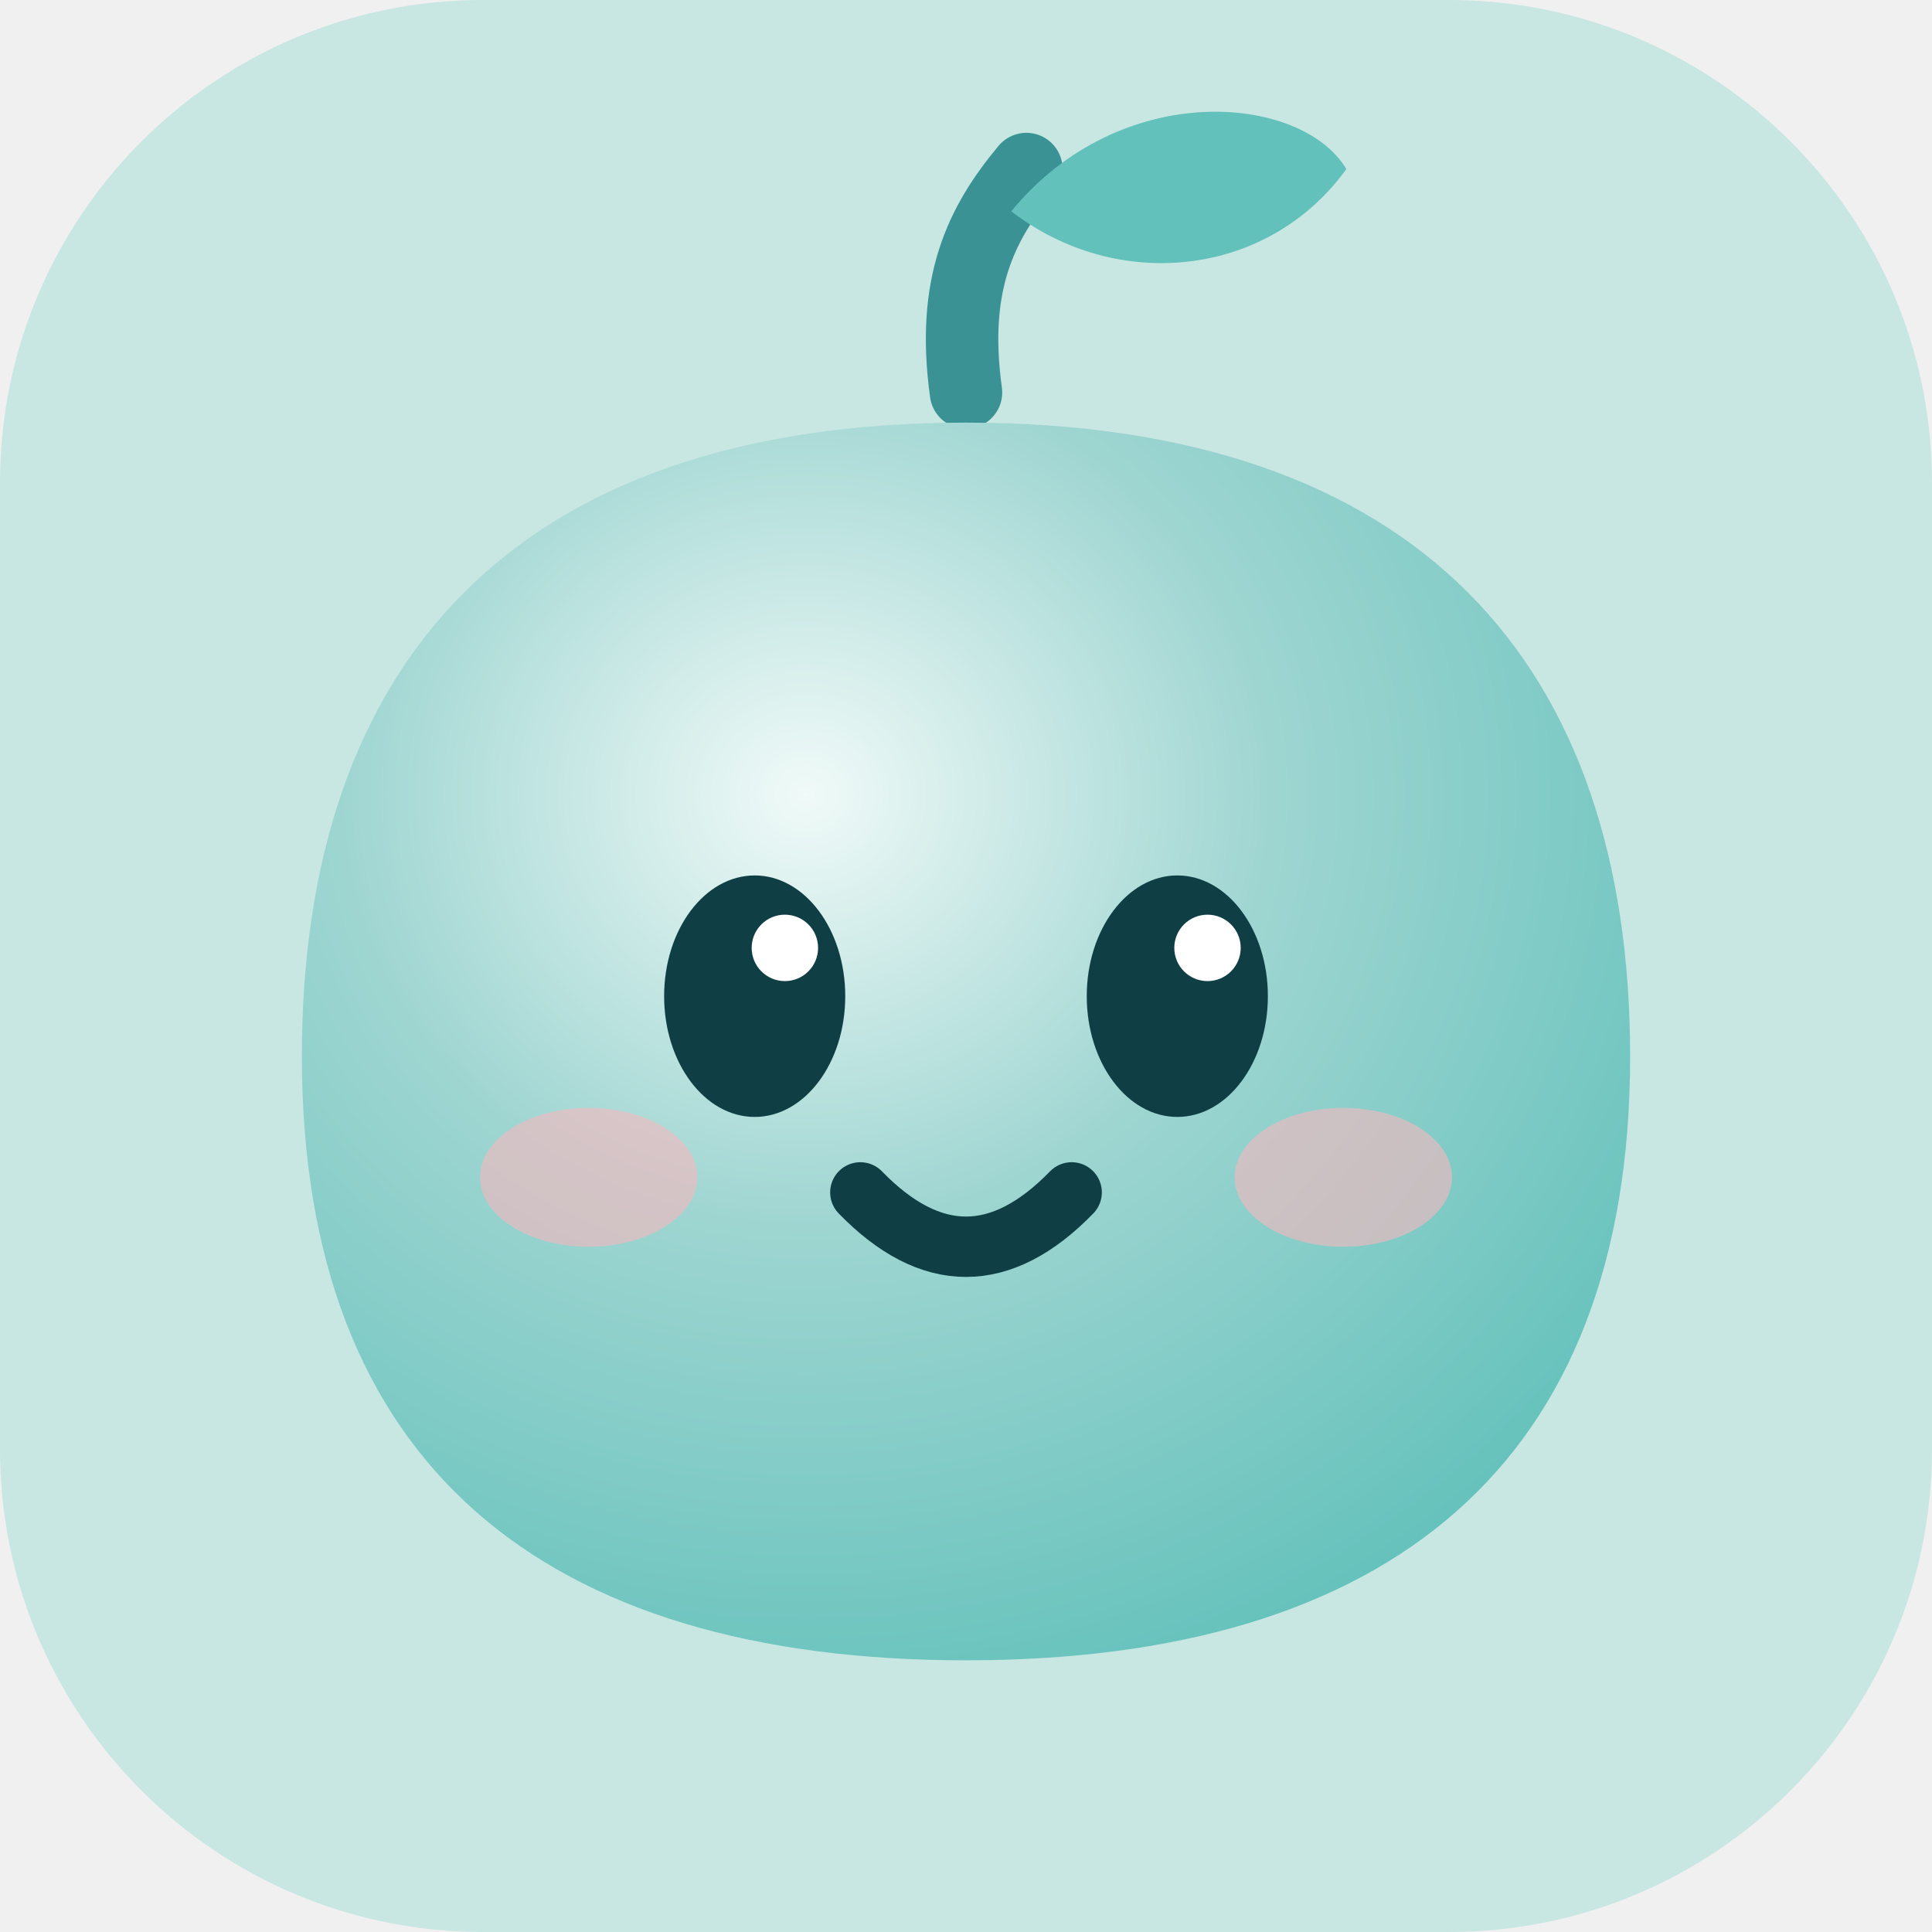
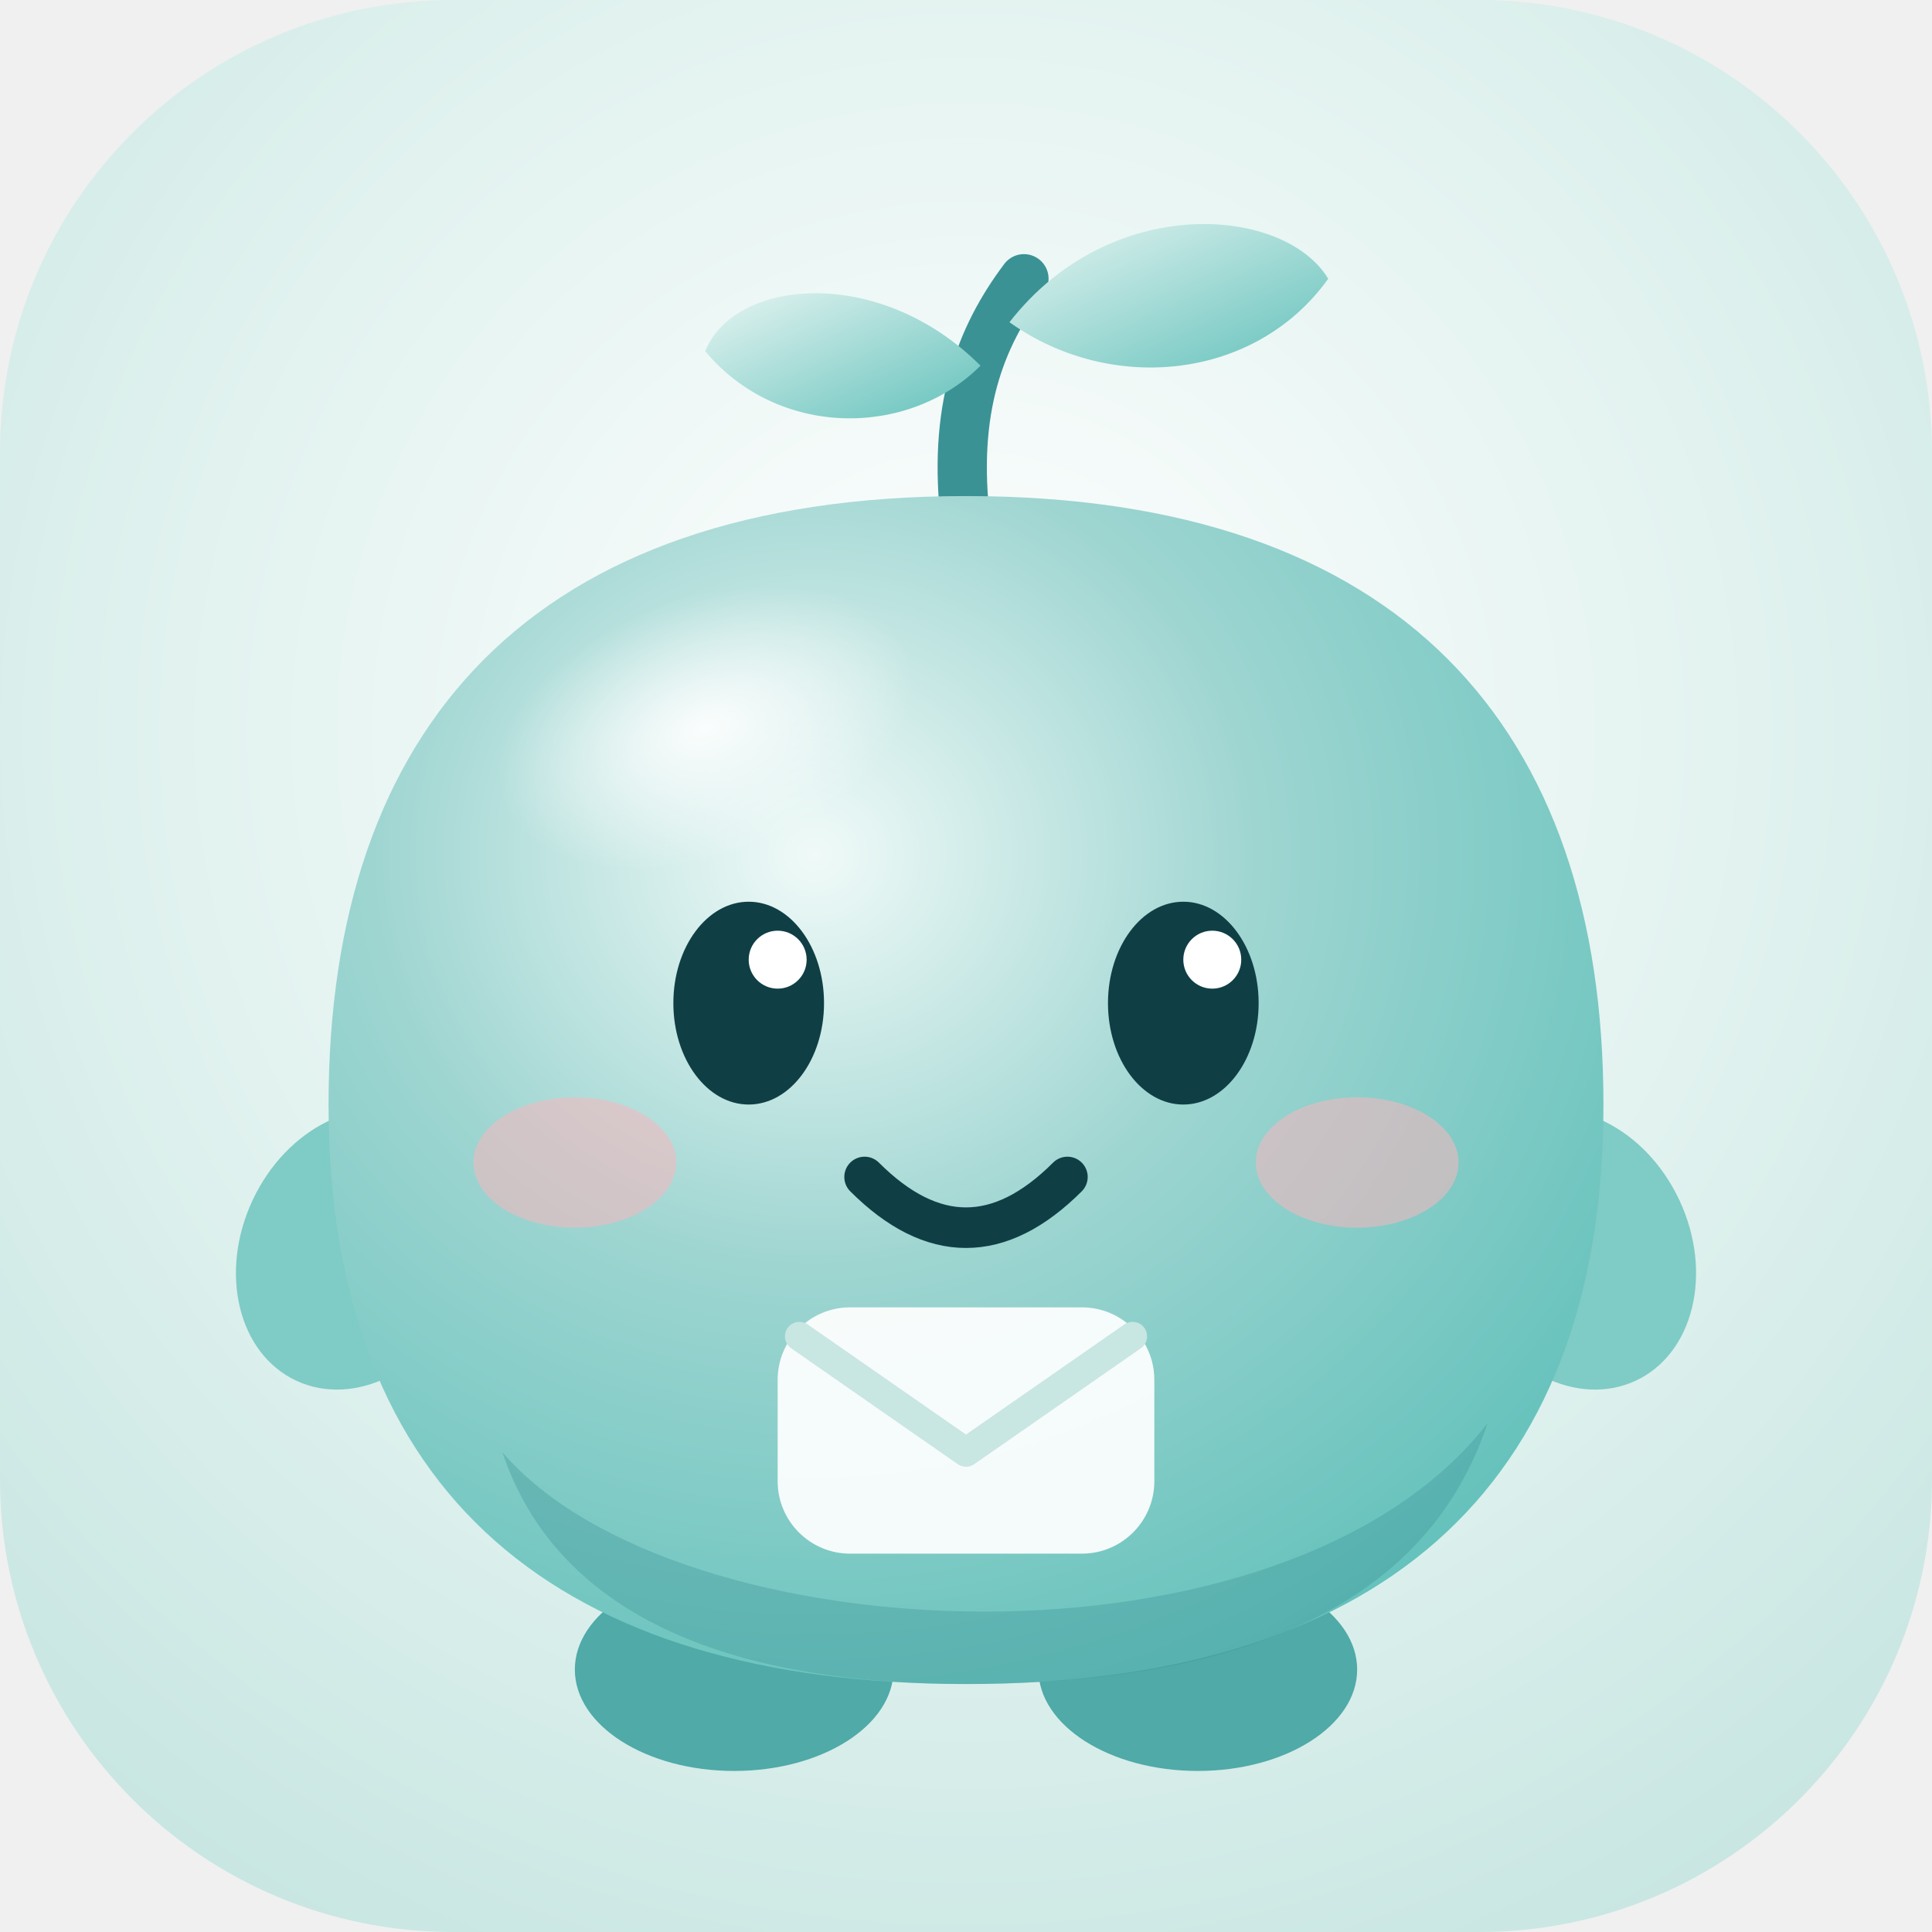
- <svg xmlns="http://www.w3.org/2000/svg" viewBox="0 0 64 64">
+ <svg xmlns="http://www.w3.org/2000/svg" viewBox="0 0 512 512">
  <defs>
-     <radialGradient id="b" cx="38%" cy="30%" r="78%">
-       <stop offset="0" stop-color="#f0faf8" />
-       <stop offset=".45" stop-color="#9ed5d1" />
-       <stop offset="1" stop-color="#63c1bb" />
+     <radialGradient id="bg" cx="50%" cy="38%" r="70%">
+       <stop offset="0" stop-color="#ffffff" />
+       <stop offset="0.55" stop-color="#e3f3f0" />
+       <stop offset="1" stop-color="#c8e6e2" />
    </radialGradient>
  </defs>
-   <rect width="64" height="64" rx="16" fill="#c8e6e2" />
-   <path d="M32 13c-.5-3.6.5-5.6 2-7.4" stroke="#3a9295" stroke-width="2.4" stroke-linecap="round" fill="none" />
-   <path d="M33.5 7c3.6-4.4 9.6-3.9 11.1-1.4-2.6 3.6-7.6 4.1-11.1 1.4z" fill="#63c1bb" />
-   <path d="M32 14c15 0 22 8 22 21 0 13.5-8 20-22 20s-22-6.5-22-20c0-13 7-21 22-21z" fill="url(#b)" />
-   <ellipse cx="25" cy="33" rx="3" ry="4" fill="#0f3f45" />
-   <ellipse cx="39" cy="33" rx="3" ry="4" fill="#0f3f45" />
-   <circle cx="26" cy="31.4" r="1.1" fill="#fff" />
-   <circle cx="40" cy="31.4" r="1.1" fill="#fff" />
-   <ellipse cx="19.5" cy="39" rx="3.6" ry="2.3" fill="#f7b7be" opacity=".6" />
-   <ellipse cx="44.5" cy="39" rx="3.6" ry="2.3" fill="#f7b7be" opacity=".6" />
-   <path d="M28.5 39.5q3.5 3.6 7 0" stroke="#0f3f45" stroke-width="2" stroke-linecap="round" fill="none" />
+   <rect width="512" height="512" rx="120" fill="url(#bg)" />
+   <g transform="translate(25.64286 39.32143) scale(3.839286)">
+     <defs>
+       <radialGradient id="h0" cx="38%" cy="30%" r="78%">
+         <stop offset="0" stop-color="#f0faf8" />
+         <stop offset="0.45" stop-color="#9ed5d1" />
+         <stop offset="1" stop-color="#63c1bb" />
+       </radialGradient>
+       <radialGradient id="h1" cx="50%" cy="50%" r="50%">
+         <stop offset="0" stop-color="#fff" stop-opacity="0.9" />
+         <stop offset="1" stop-color="#fff" stop-opacity="0" />
+       </radialGradient>
+       <linearGradient id="h2" x1="0" y1="0" x2="1" y2="1">
+         <stop offset="0" stop-color="#e6f5f2" />
+         <stop offset="1" stop-color="#63c1bb" />
+       </linearGradient>
+     </defs>
+     <g>
+       <g>
+         <path d="M60 26 C59 18 61 13 64 9" stroke="#3a9295" stroke-width="3.4" stroke-linecap="round" fill="none" />
+         <path d="M63 12 C70 3 82 4 85 9 C80 16 70 17 63 12Z" fill="url(#h2)" />
+         <path d="M61 15 C54 8 44 9 42 14 C47 20 56 20 61 15Z" fill="url(#h2)" />
+       </g>
+       <ellipse cx="18" cy="76" rx="8" ry="10" transform="rotate(25 18 76)" fill="#7fcbc5" />
+       <ellipse cx="102" cy="76" rx="8" ry="10" transform="rotate(-25 102 76)" fill="#7fcbc5" />
+       <ellipse cx="44" cy="105" rx="11" ry="7" fill="#4faaa8" />
+       <ellipse cx="76" cy="105" rx="11" ry="7" fill="#4faaa8" />
+       <path d="M60 24 C90 24 104 40 104 66 C104 93 88 106 60 106 C32 106 16 93 16 66 C16 40 30 24 60 24Z" fill="url(#h0)" />
+       <path d="M28 90 C40 104 82 106 96 88 C92 100 80 106 60 106 C40 106 31 99 28 90Z" fill="#3a9295" opacity="0.35" />
+       <ellipse cx="42" cy="40" rx="15" ry="9" transform="rotate(-20 42 40)" fill="url(#h1)" />
+       <rect x="47" y="80" width="26" height="17" rx="5" fill="#ffffff" opacity="0.92" />
+       <path d="M48.5 82 L60 90 L71.5 82" stroke="#c8e6e2" stroke-width="2" fill="none" stroke-linecap="round" stroke-linejoin="round" />
+       <ellipse cx="33" cy="70" rx="7" ry="4.5" fill="#f7b7be" opacity="0.55" />
+       <ellipse cx="87" cy="70" rx="7" ry="4.5" fill="#f7b7be" opacity="0.55" />
+       <g>
+         <ellipse cx="45" cy="59" rx="5.2" ry="7" fill="#0f3f45" />
+         <ellipse cx="75" cy="59" rx="5.2" ry="7" fill="#0f3f45" />
+         <circle cx="47" cy="56" r="2" fill="#fff" />
+         <circle cx="77" cy="56" r="2" fill="#fff" />
+       </g>
+       <path d="M53 71 Q60 78 67 71" stroke="#0f3f45" stroke-width="2.8" stroke-linecap="round" fill="none" />
+     </g>
+   </g>
</svg>
